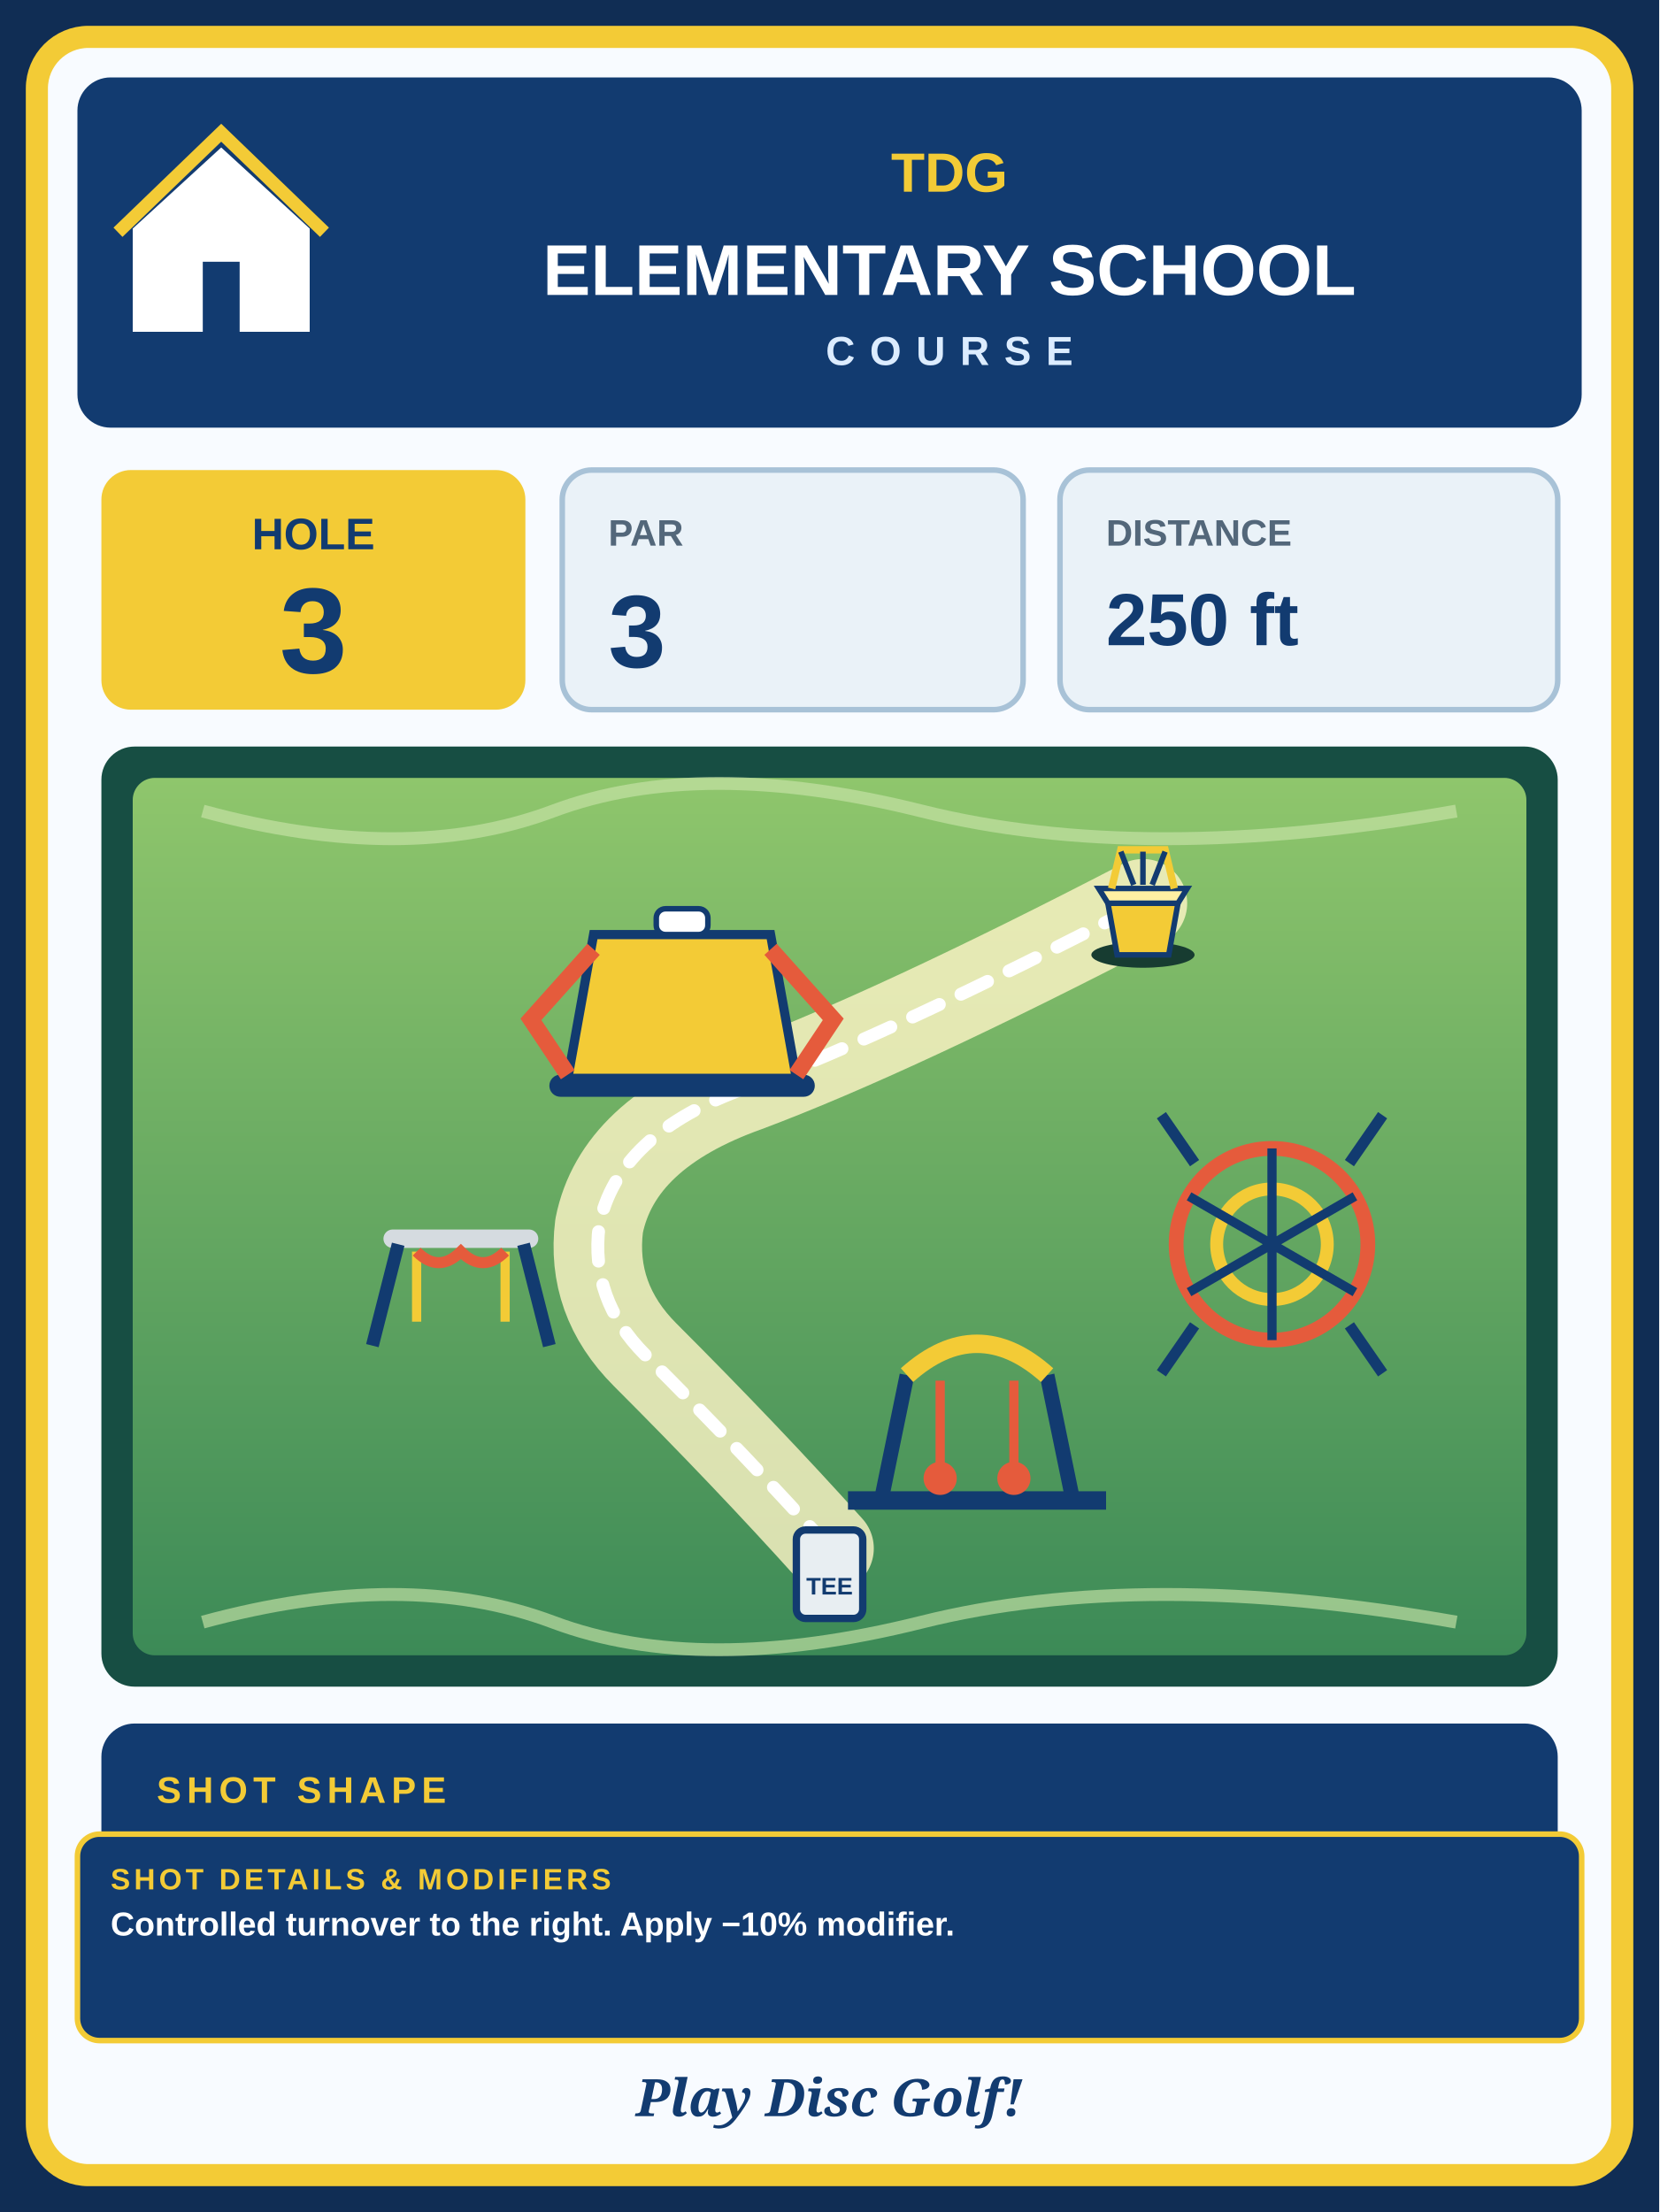
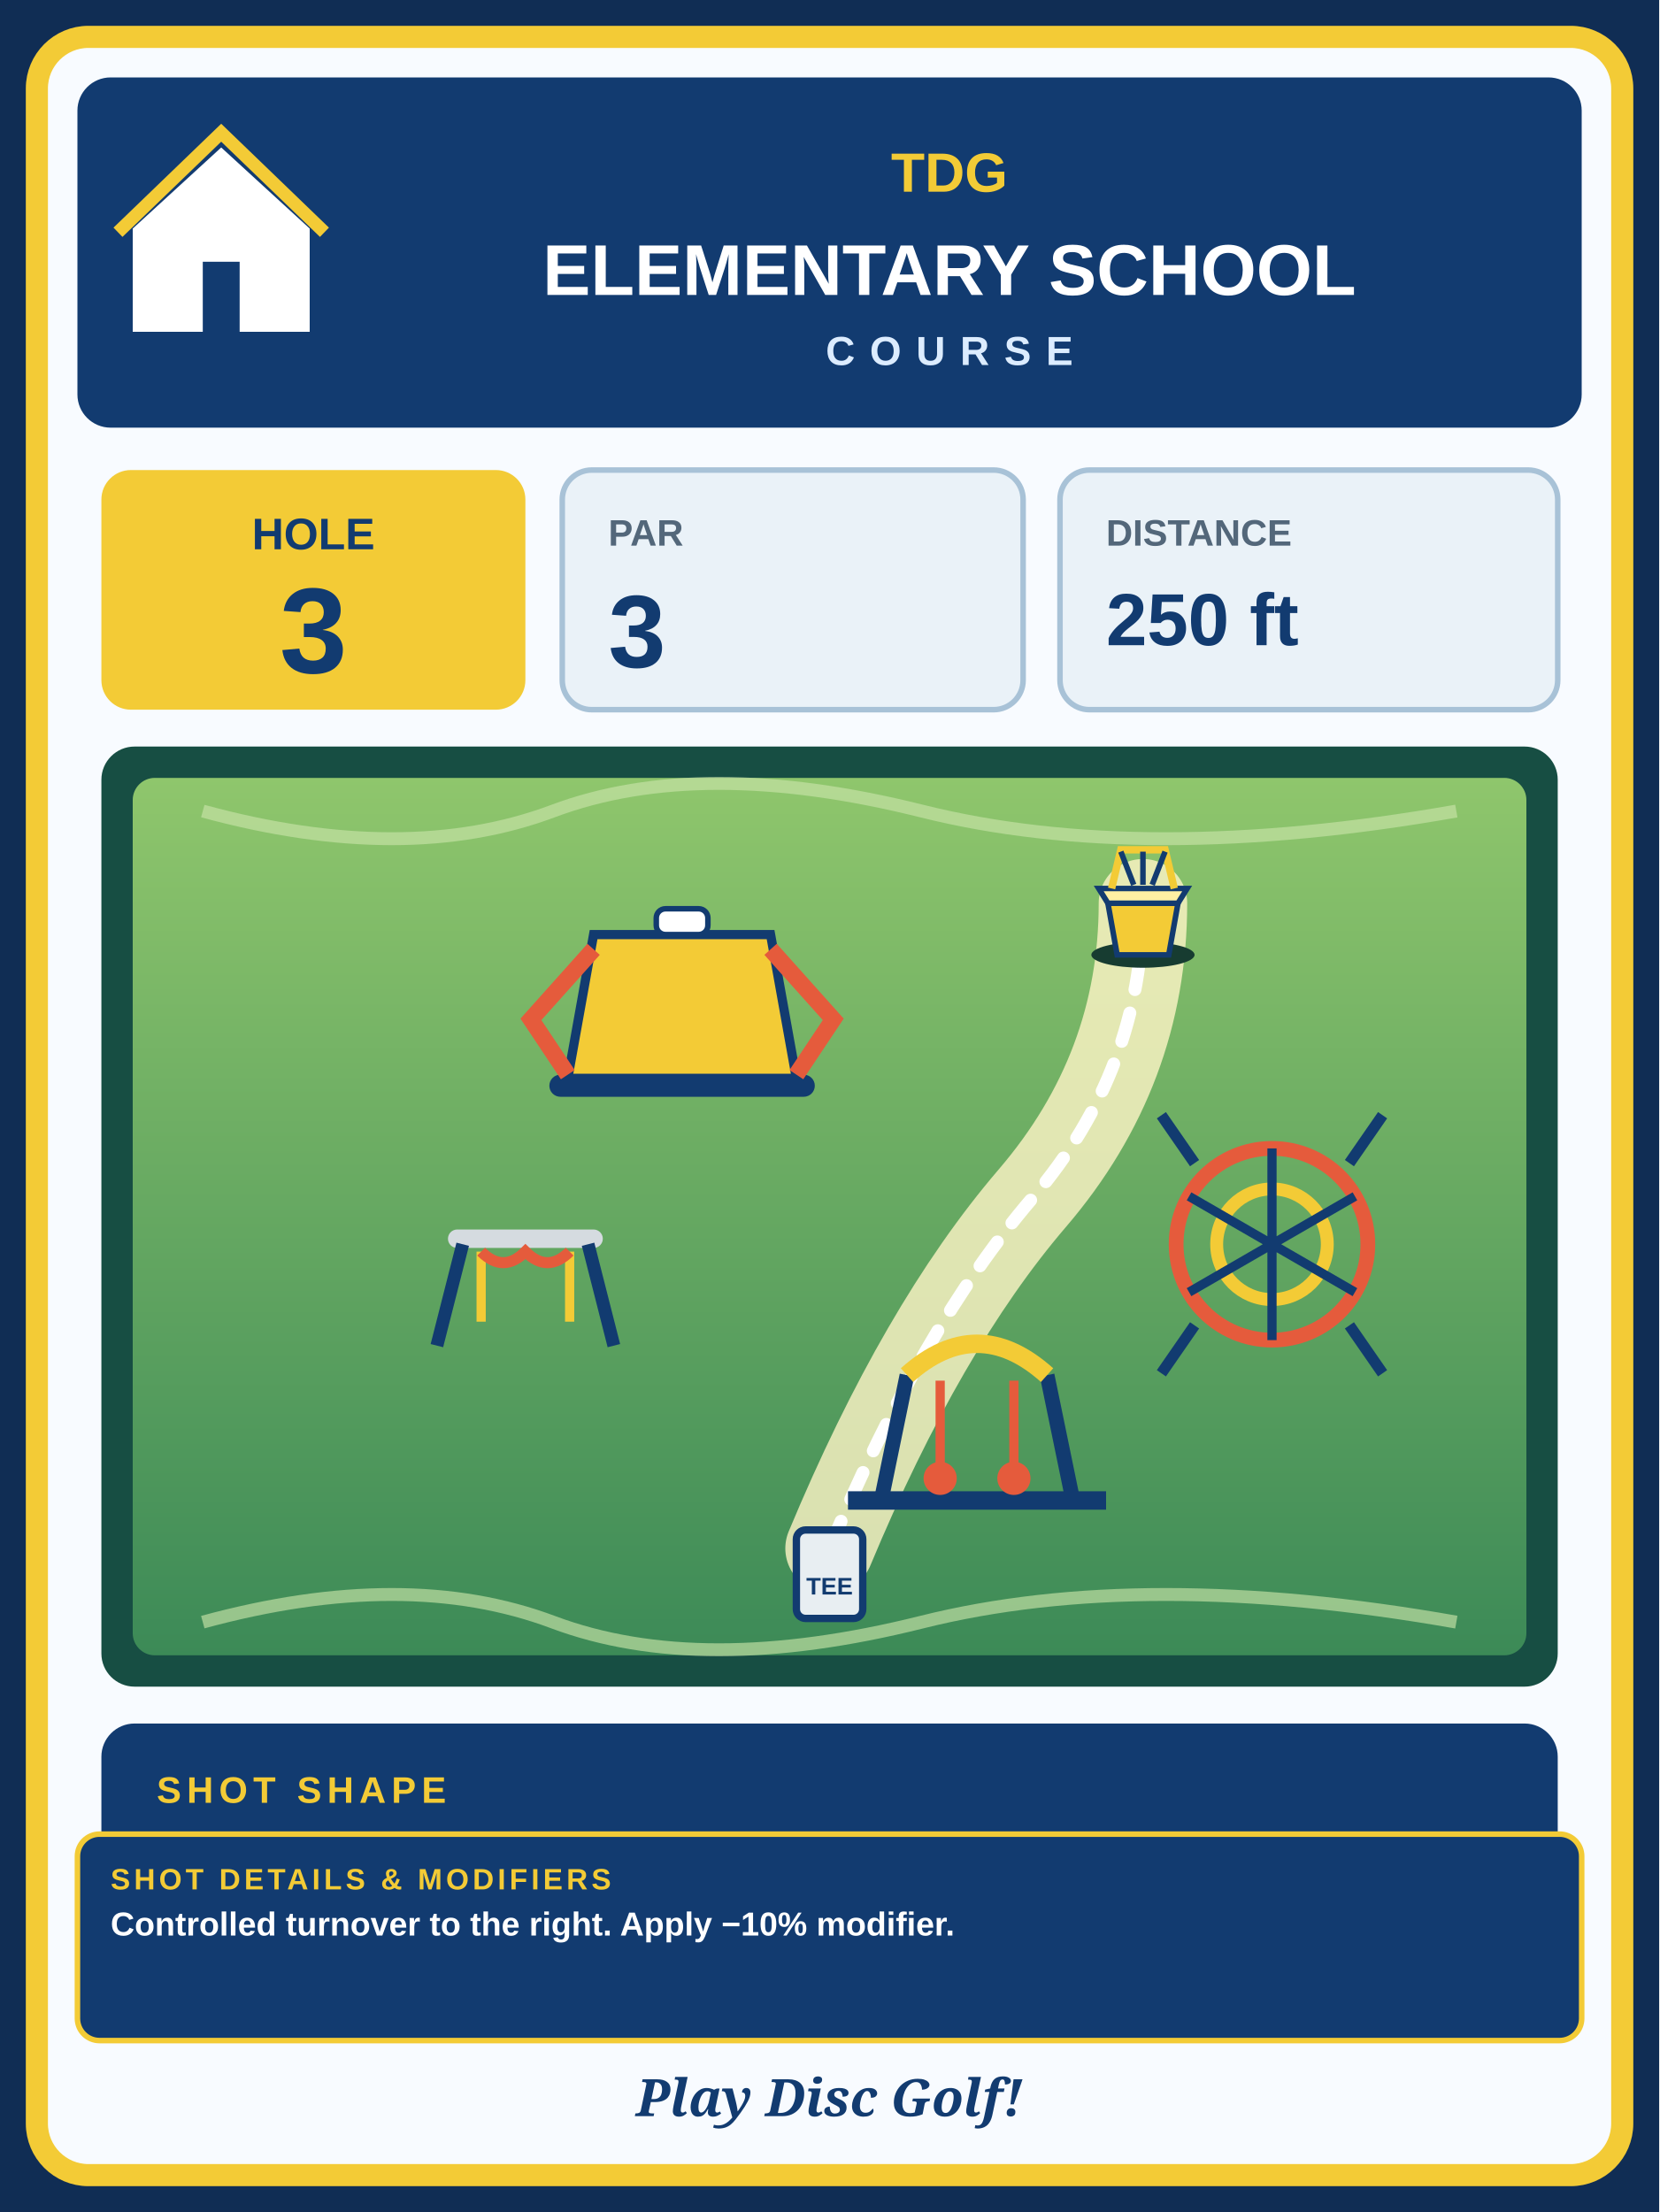
<svg xmlns="http://www.w3.org/2000/svg" viewBox="0 0 900 1200">
  <defs>
    <linearGradient id="sky" x2="0" y2="1">
      <stop stop-color="#eef7ff" />
      <stop offset="1" stop-color="#d5e9f5" />
    </linearGradient>
    <linearGradient id="field" x2="0" y2="1">
      <stop stop-color="#8fc66c" />
      <stop offset="1" stop-color="#3c8a57" />
    </linearGradient>
  </defs>
  <rect width="900" height="1200" fill="#102d54" />
  <rect x="20" y="20" width="860" height="1160" rx="28" fill="#f8fbff" stroke="#f3cb36" stroke-width="12" />
  <rect x="42" y="42" width="816" height="190" rx="18" fill="#123b70" />
  <g transform="translate(72 72)" fill="#fff">
    <path d="M0 52 L48 8 L96 52 V108 H0Z" />
    <rect x="38" y="70" width="20" height="38" fill="#123b70" />
    <path d="M-8 54 L48 0 L104 54" fill="none" stroke="#f3cb36" stroke-width="7" />
  </g>
  <text x="515" y="104" text-anchor="middle" font-family="Arial,sans-serif" font-size="30" font-weight="900" fill="#f3cb36">TDG</text>
  <text x="515" y="160" text-anchor="middle" font-family="Arial,sans-serif" font-size="39" font-weight="900" fill="#fff">ELEMENTARY SCHOOL</text>
  <text x="515" y="198" text-anchor="middle" font-family="Arial,sans-serif" font-size="22" font-weight="800" letter-spacing="8" fill="#dcecff">COURSE</text>
  <rect x="55" y="255" width="230" height="130" rx="16" fill="#f3cb36" />
  <text x="170" y="298" text-anchor="middle" font-family="Arial" font-size="24" font-weight="900" fill="#123b70">HOLE</text>
  <text x="170" y="365" text-anchor="middle" font-family="Arial" font-size="66" font-weight="900" fill="#123b70">3</text>
  <rect x="305" y="255" width="250" height="130" rx="16" fill="#eaf2f8" stroke="#a8c2d7" stroke-width="3" />
  <text x="330" y="296" font-family="Arial" font-size="20" font-weight="800" fill="#53677a">PAR</text>
  <text x="330" y="362" font-family="Arial" font-size="56" font-weight="900" fill="#123b70">3</text>
  <rect x="575" y="255" width="270" height="130" rx="16" fill="#eaf2f8" stroke="#a8c2d7" stroke-width="3" />
  <text x="600" y="296" font-family="Arial" font-size="20" font-weight="800" fill="#53677a">DISTANCE</text>
  <text x="600" y="350" font-family="Arial" font-size="40" font-weight="900" fill="#123b70">250 ft</text>
  <rect x="55" y="405" width="790" height="510" rx="18" fill="#174e43" />
  <rect x="72" y="422" width="756" height="476" rx="12" fill="url(#field)" />
  <path d="M110 440 Q220 470 300 440 T500 440 T790 440 M110 880 Q220 850 300 880 T500 880 T790 880" fill="none" stroke="#c7e3a8" stroke-width="7" opacity=".65" />
-   <path d="M450 840 Q405 790 350 735 Q320 705 325 665 Q335 615 405 590 Q485 560 620 490" fill="none" stroke="#fff5c7" stroke-width="48" stroke-linecap="round" stroke-linejoin="round" opacity=".8" />
-   <path d="M450 840 Q405 790 350 735 Q320 705 325 665 Q335 615 405 590 Q485 560 620 490" fill="none" stroke="#fff" stroke-width="7" stroke-dasharray="16 13" stroke-linecap="round" stroke-linejoin="round" />
-   <g transform="translate(250 675)">
+   <path d="M450 840 Q500 720 560 650 T620 490" fill="none" stroke="#fff5c7" stroke-width="48" stroke-linecap="round" stroke-linejoin="round" opacity=".8" />
+   <path d="M450 840 Q500 720 560 650 T620 490" fill="none" stroke="#fff" stroke-width="7" stroke-dasharray="16 13" stroke-linecap="round" stroke-linejoin="round" />
+   <g transform="translate(285 675)">
    <rect x="-42" y="-8" width="84" height="10" rx="5" fill="#d5dbe0" />
    <path d="M-34 0 L-48 55 M34 0 L48 55" stroke="#123b70" stroke-width="7" />
    <path d="M-24 4 V42 M24 4 V42" stroke="#f3cb36" stroke-width="5" />
    <path d="M-24 4 Q-12 16 0 4 Q12 16 24 4" fill="none" stroke="#e55b3c" stroke-width="6" />
  </g>
  <g transform="translate(370 555)">
    <path d="M-62 30 H62 L48 -48 H-48Z" fill="#f3cb36" stroke="#123b70" stroke-width="5" />
    <rect x="-72" y="28" width="144" height="12" rx="6" fill="#123b70" />
    <path d="M-48 -40 L-82 -2 L-62 28" fill="none" stroke="#e55b3c" stroke-width="9" />
    <path d="M48 -40 L82 -2 L62 28" fill="none" stroke="#e55b3c" stroke-width="9" />
    <rect x="-14" y="-62" width="28" height="14" rx="5" fill="#fff" stroke="#123b70" stroke-width="3" />
  </g>
  <g transform="translate(690 675)">
    <circle cx="0" cy="0" r="52" fill="none" stroke="#e55b3c" stroke-width="8" />
    <circle cx="0" cy="0" r="30" fill="none" stroke="#f3cb36" stroke-width="7" />
    <path d="M-45 -26 L45 26 M-45 26 L45 -26 M0 -52 V52" stroke="#123b70" stroke-width="5" />
    <path d="M-42 44 L-60 70 M42 44 L60 70 M-42 -44 L-60 -70 M42 -44 L60 -70" stroke="#123b70" stroke-width="6" />
  </g>
  <g transform="translate(530 780)">
    <path d="M-70 34 H70" stroke="#123b70" stroke-width="10" />
    <path d="M-52 34 L-38 -34 M52 34 L38 -34" stroke="#123b70" stroke-width="8" />
    <path d="M-38 -34 Q0 -68 38 -34" fill="none" stroke="#f3cb36" stroke-width="10" />
    <path d="M-20 -31 V18 M20 -31 V18" stroke="#e55b3c" stroke-width="5" />
    <circle cx="-20" cy="22" r="9" fill="#e55b3c" />
    <circle cx="20" cy="22" r="9" fill="#e55b3c" />
  </g>
  <rect x="432" y="830" width="36" height="48" rx="5" fill="#e8eef2" stroke="#123b70" stroke-width="4" />
  <text x="450" y="865" text-anchor="middle" font-family="Arial" font-size="13" font-weight="900" fill="#123b70">TEE</text>
  <g transform="translate(620 490)">
    <ellipse cx="0" cy="28" rx="28" ry="7" fill="#173c31" />
    <path d="M-19 0 H19 L14 28 H-14Z" fill="#f3cb36" stroke="#123b70" stroke-width="3" />
    <path d="M-24 -8 H24 L19 0 H-19Z" fill="#fff0a3" stroke="#123b70" stroke-width="3" />
    <path d="M-17 -8 L-12 -29 H12 L17 -8" fill="none" stroke="#f3cb36" stroke-width="4" />
    <path d="M-12 -28 L-5 -10 M0 -28 V-10 M12 -28 L5 -10" stroke="#123b70" stroke-width="3" />
  </g>
  <rect x="55" y="935" width="790" height="170" rx="18" fill="#123b70" />
  <text x="85" y="978" font-family="Arial" font-size="20" font-weight="900" letter-spacing="3" fill="#f3cb36">SHOT SHAPE</text>
  <text x="85" y="1024" font-family="Arial" font-size="27" font-weight="900" fill="#fff">Controlled turnover right (−10%)</text>
  <text x="85" y="1066" font-family="Arial" font-size="19" fill="#dcecff">Beginner-friendly • Learn your line</text>
  <text x="450" y="1148" text-anchor="middle" font-family="Georgia,serif" font-size="28" font-weight="bold" font-style="italic" fill="#123b70">Play Disc Golf!</text>
  <g id="complete-hole-details">
    <rect x="42" y="995" width="816" height="112" rx="12" fill="#123b70" stroke="#f3cb36" stroke-width="3" />
    <text x="60" y="1025" font-family="Arial,sans-serif" font-size="16" font-weight="900" letter-spacing="2" fill="#f3cb36">SHOT DETAILS &amp; MODIFIERS</text>
    <text x="60" y="1050" font-family="Arial,sans-serif" font-size="18" font-weight="900" fill="#fff">Controlled turnover to the right. Apply −10% modifier.</text>
  </g>
</svg>
